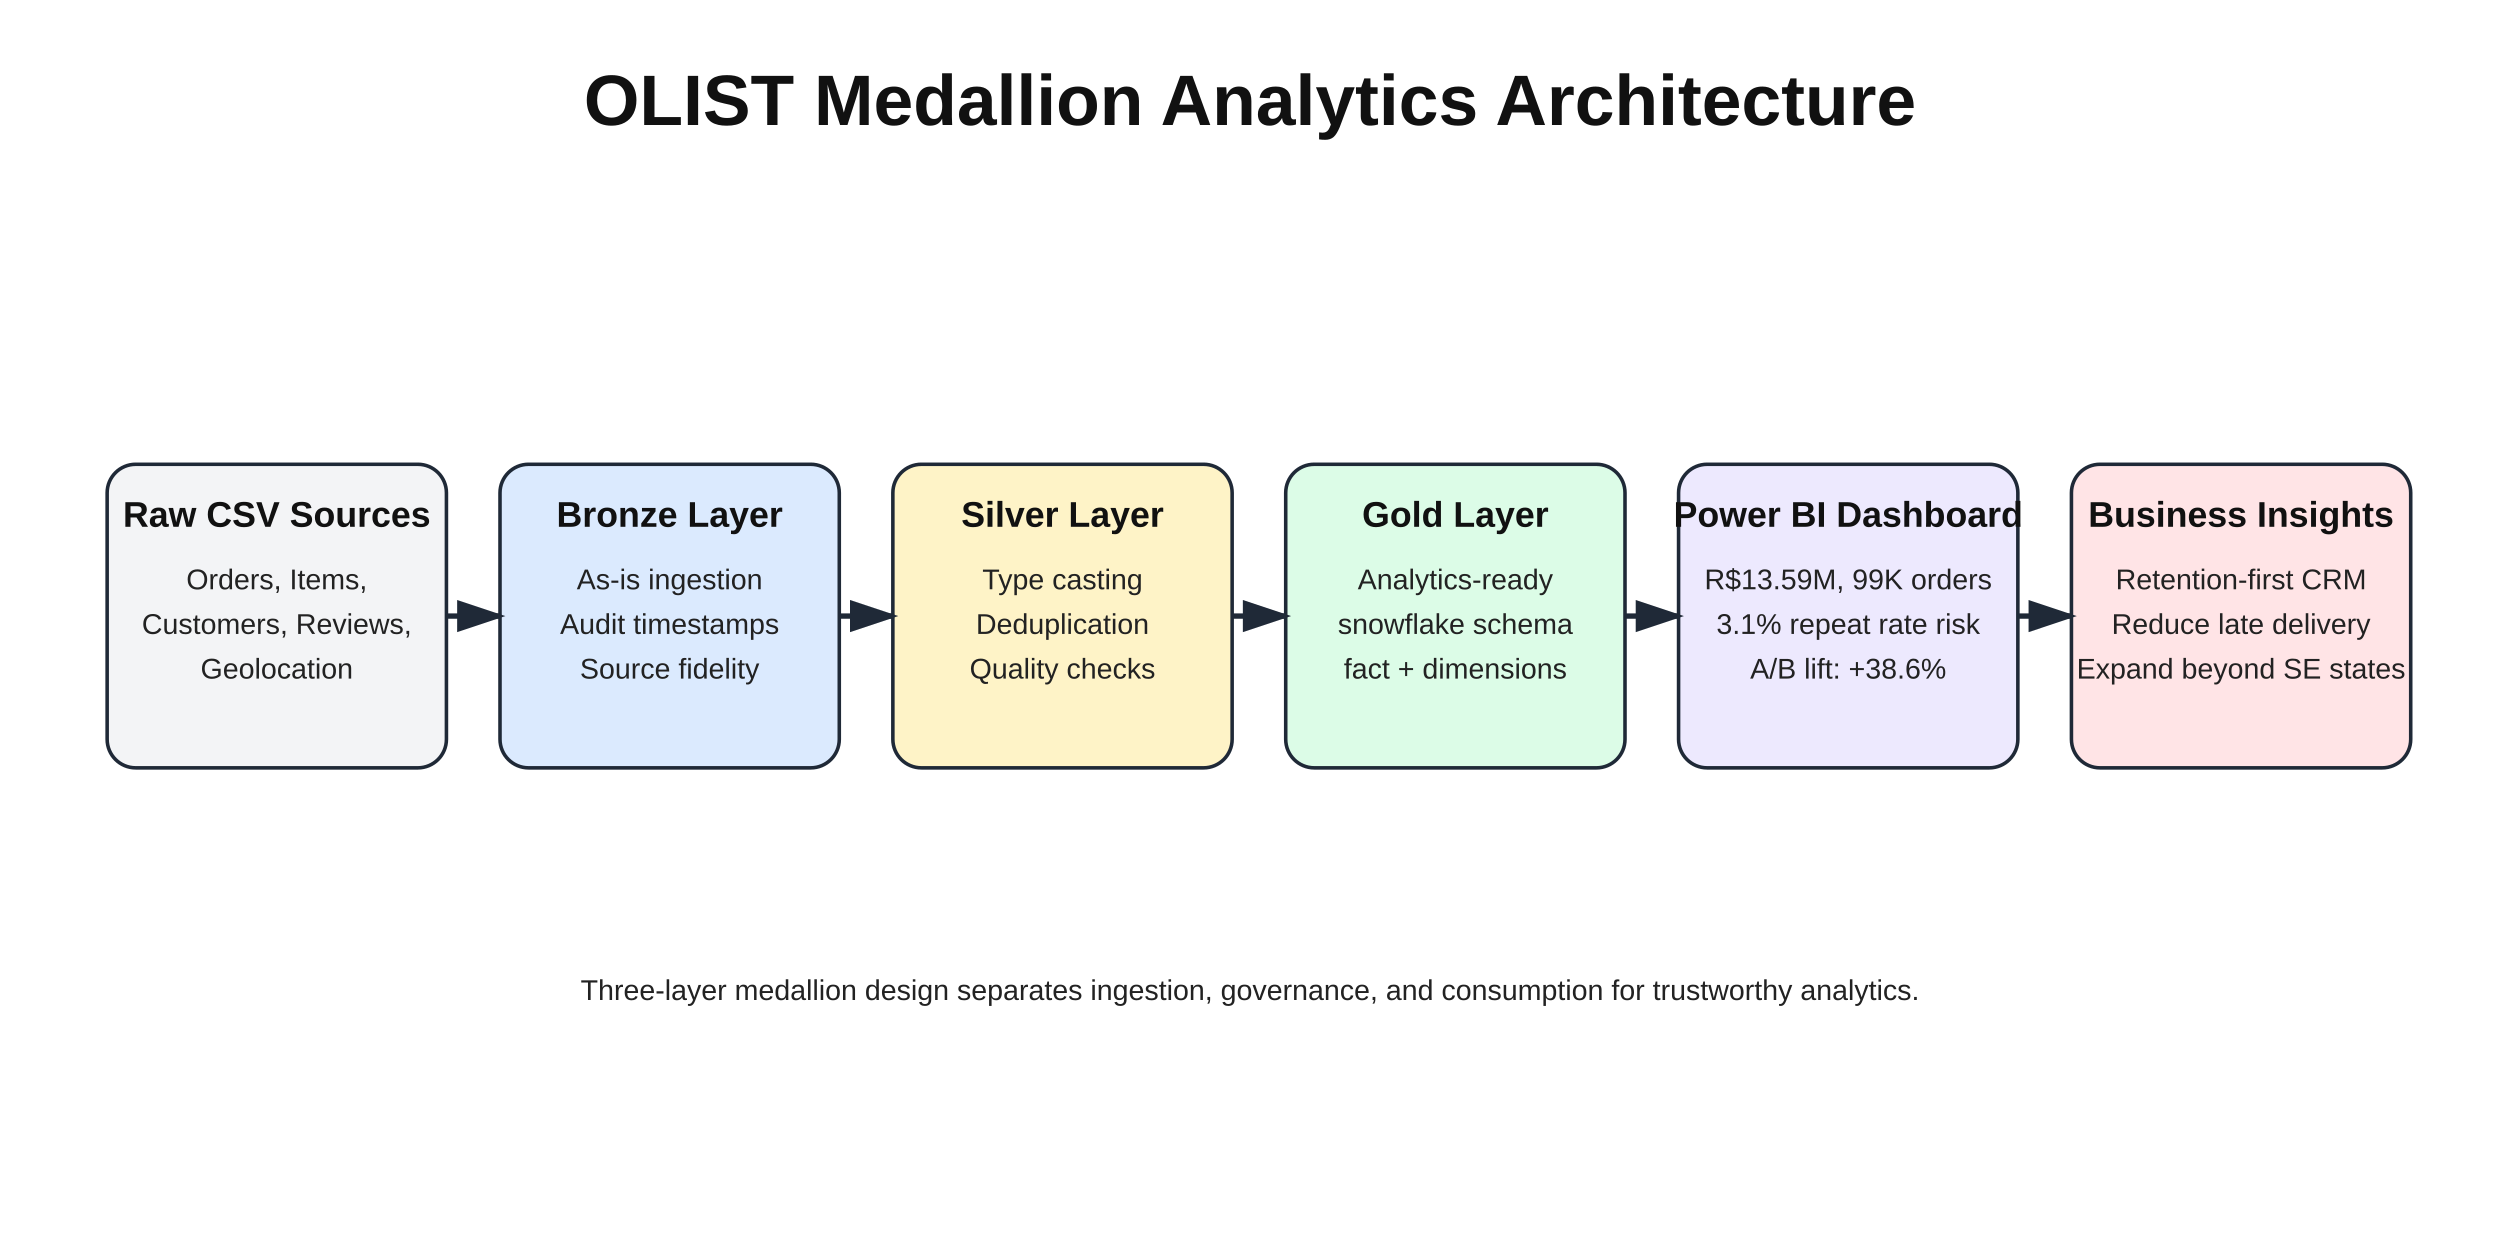
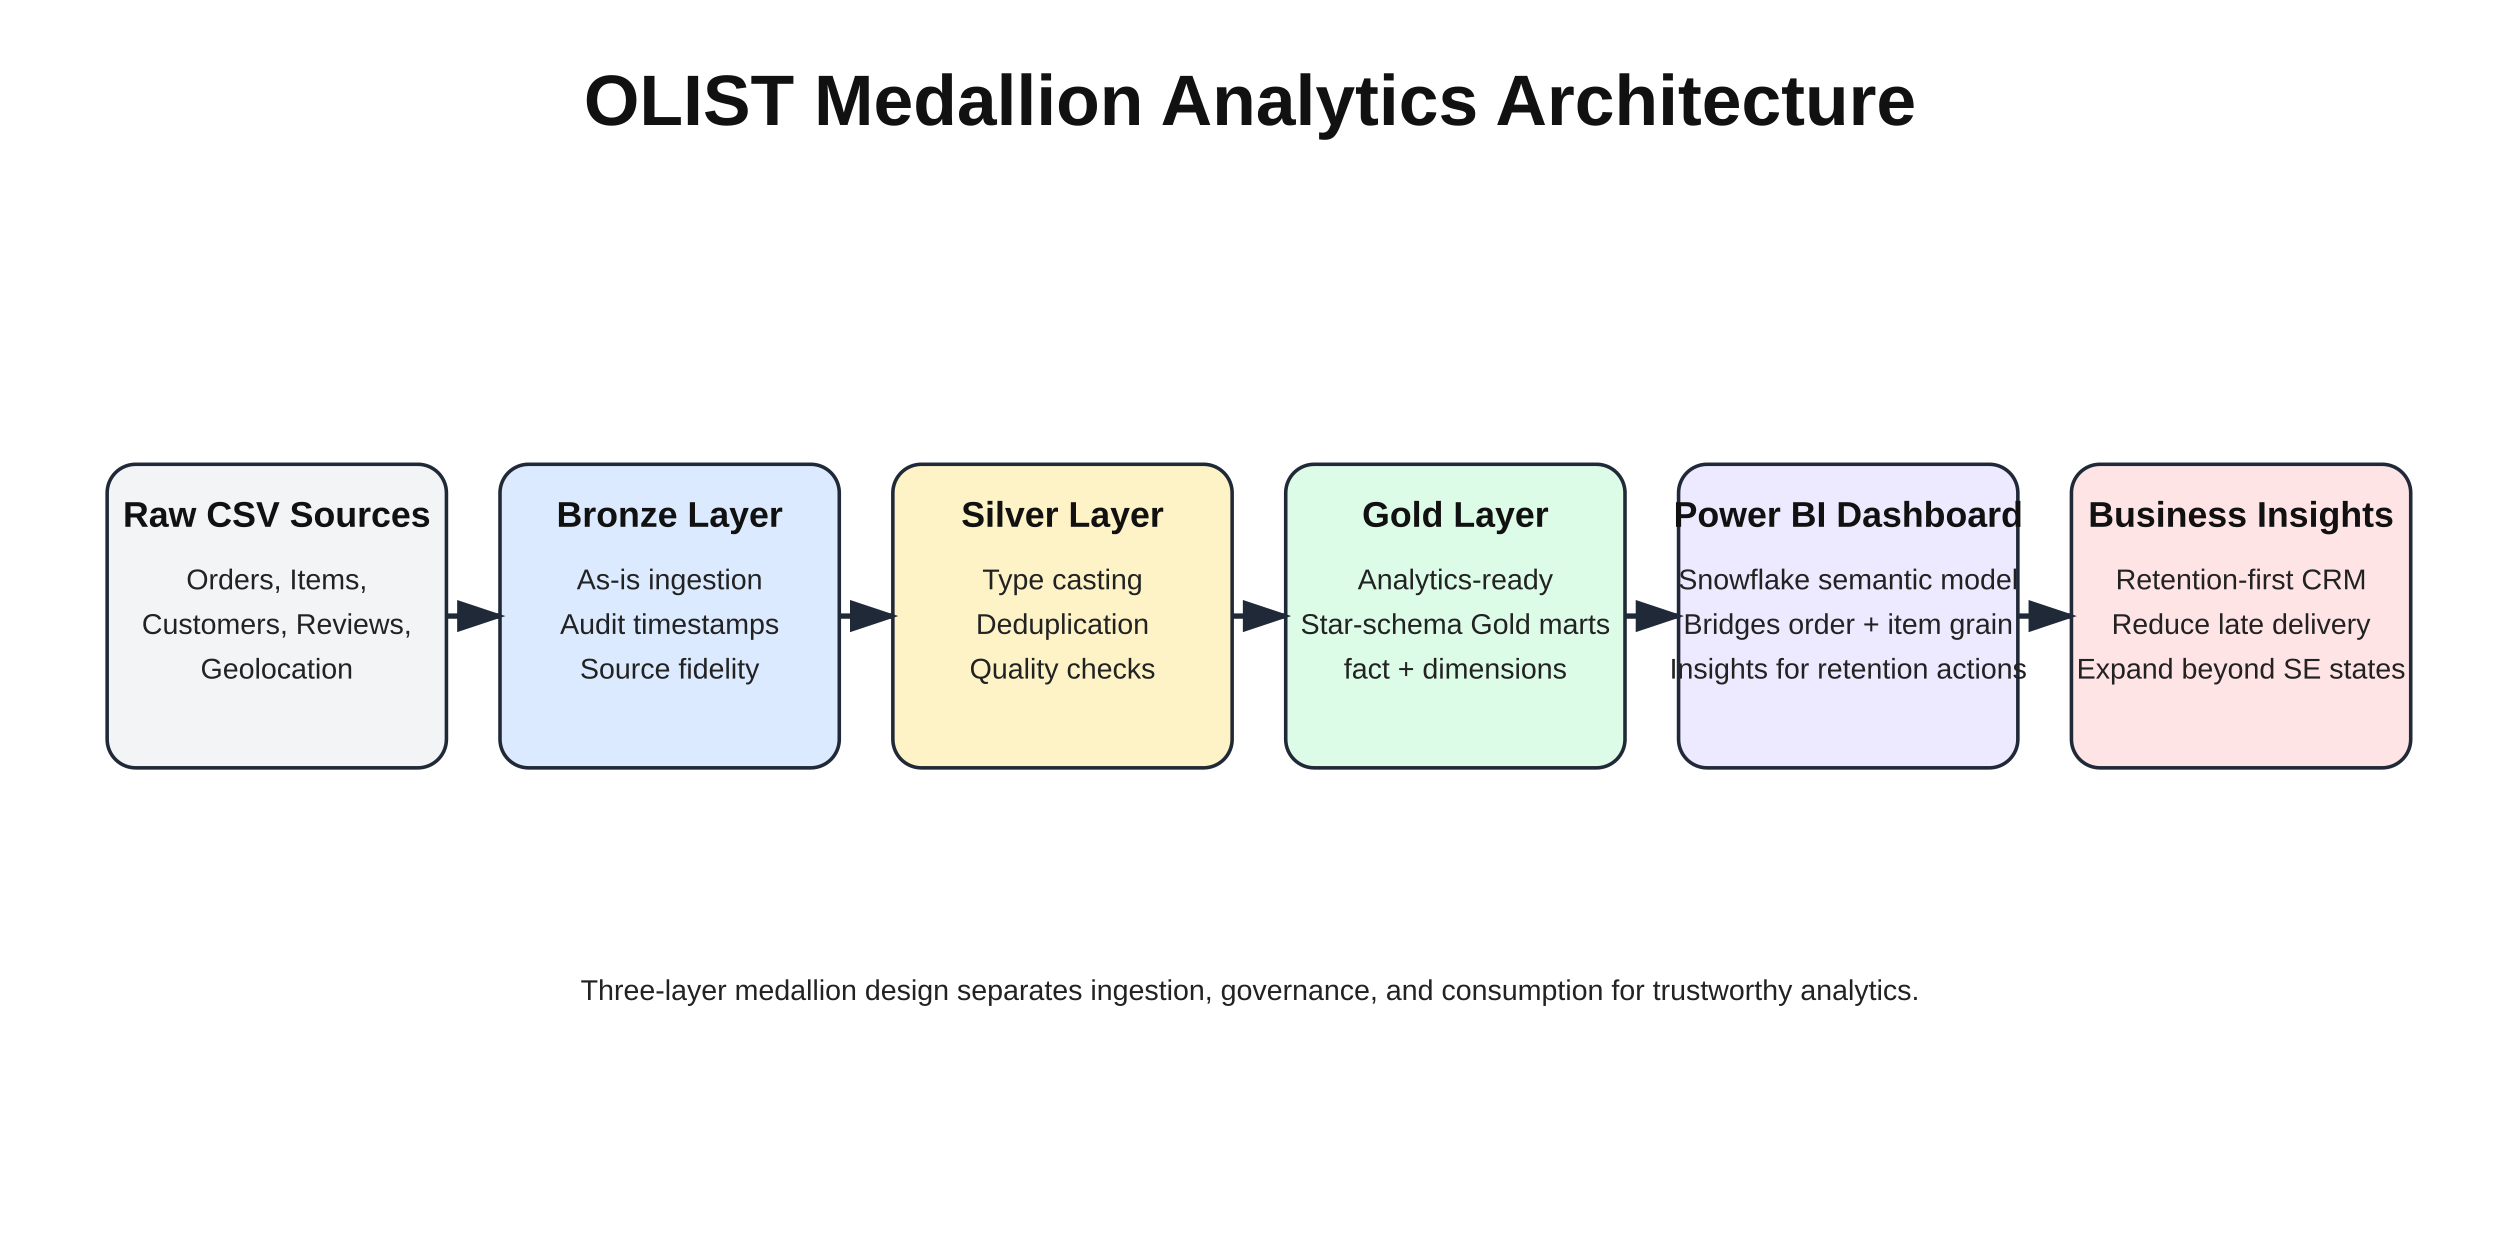
<svg xmlns="http://www.w3.org/2000/svg" width="1400" height="700" viewBox="0 0 1400 700" role="img" aria-label="OLIST Medallion Analytics Architecture">
  <defs>
    <style>
      .title { font: 700 40px Arial, sans-serif; fill: #111; }
      .h { font: 700 20px Arial, sans-serif; fill: #111; }
      .p { font: 16px Arial, sans-serif; fill: #222; }
      .box { stroke: #1f2937; stroke-width: 2; rx: 16; ry: 16; }
    </style>
    <marker id="arrow" markerWidth="10" markerHeight="10" refX="8" refY="3" orient="auto" markerUnits="strokeWidth">
      <path d="M0,0 L0,6 L9,3 z" fill="#1f2937" />
    </marker>
  </defs>
  <text x="700" y="70" text-anchor="middle" class="title">OLIST Medallion Analytics Architecture</text>
  <rect x="60" y="260" width="190" height="170" class="box" fill="#f3f4f6" />
  <text x="155" y="295" text-anchor="middle" class="h">Raw CSV Sources</text>
  <text x="155" y="330" text-anchor="middle" class="p">Orders, Items,</text>
  <text x="155" y="355" text-anchor="middle" class="p">Customers, Reviews,</text>
  <text x="155" y="380" text-anchor="middle" class="p">Geolocation</text>
  <rect x="280" y="260" width="190" height="170" class="box" fill="#dbeafe" />
  <text x="375" y="295" text-anchor="middle" class="h">Bronze Layer</text>
  <text x="375" y="330" text-anchor="middle" class="p">As-is ingestion</text>
  <text x="375" y="355" text-anchor="middle" class="p">Audit timestamps</text>
  <text x="375" y="380" text-anchor="middle" class="p">Source fidelity</text>
  <rect x="500" y="260" width="190" height="170" class="box" fill="#fef3c7" />
  <text x="595" y="295" text-anchor="middle" class="h">Silver Layer</text>
  <text x="595" y="330" text-anchor="middle" class="p">Type casting</text>
  <text x="595" y="355" text-anchor="middle" class="p">Deduplication</text>
  <text x="595" y="380" text-anchor="middle" class="p">Quality checks</text>
  <rect x="720" y="260" width="190" height="170" class="box" fill="#dcfce7" />
  <text x="815" y="295" text-anchor="middle" class="h">Gold Layer</text>
  <text x="815" y="330" text-anchor="middle" class="p">Analytics-ready</text>
-   <text x="815" y="355" text-anchor="middle" class="p">snowflake schema</text>
+   <text x="815" y="355" text-anchor="middle" class="p">Star-schema Gold marts</text>
  <text x="815" y="380" text-anchor="middle" class="p">fact + dimensions</text>
  <rect x="940" y="260" width="190" height="170" class="box" fill="#ede9fe" />
  <text x="1035" y="295" text-anchor="middle" class="h">Power BI Dashboard</text>
-   <text x="1035" y="330" text-anchor="middle" class="p">R$13.59M, 99K orders</text>
-   <text x="1035" y="355" text-anchor="middle" class="p">3.1% repeat rate risk</text>
-   <text x="1035" y="380" text-anchor="middle" class="p">A/B lift: +38.6%</text>
+   <text x="1035" y="330" text-anchor="middle" class="p">Snowflake semantic model</text>
+   <text x="1035" y="355" text-anchor="middle" class="p">Bridges order + item grain</text>
+   <text x="1035" y="380" text-anchor="middle" class="p">Insights for retention actions</text>
  <rect x="1160" y="260" width="190" height="170" class="box" fill="#ffe4e6" />
  <text x="1255" y="295" text-anchor="middle" class="h">Business Insights</text>
  <text x="1255" y="330" text-anchor="middle" class="p">Retention-first CRM</text>
  <text x="1255" y="355" text-anchor="middle" class="p">Reduce late delivery</text>
  <text x="1255" y="380" text-anchor="middle" class="p">Expand beyond SE states</text>
  <line x1="250" y1="345" x2="280" y2="345" stroke="#1f2937" stroke-width="3" marker-end="url(#arrow)" />
  <line x1="470" y1="345" x2="500" y2="345" stroke="#1f2937" stroke-width="3" marker-end="url(#arrow)" />
  <line x1="690" y1="345" x2="720" y2="345" stroke="#1f2937" stroke-width="3" marker-end="url(#arrow)" />
  <line x1="910" y1="345" x2="940" y2="345" stroke="#1f2937" stroke-width="3" marker-end="url(#arrow)" />
  <line x1="1130" y1="345" x2="1160" y2="345" stroke="#1f2937" stroke-width="3" marker-end="url(#arrow)" />
  <text x="700" y="560" text-anchor="middle" class="p">Three-layer medallion design separates ingestion, governance, and consumption for trustworthy analytics.</text>
</svg>
